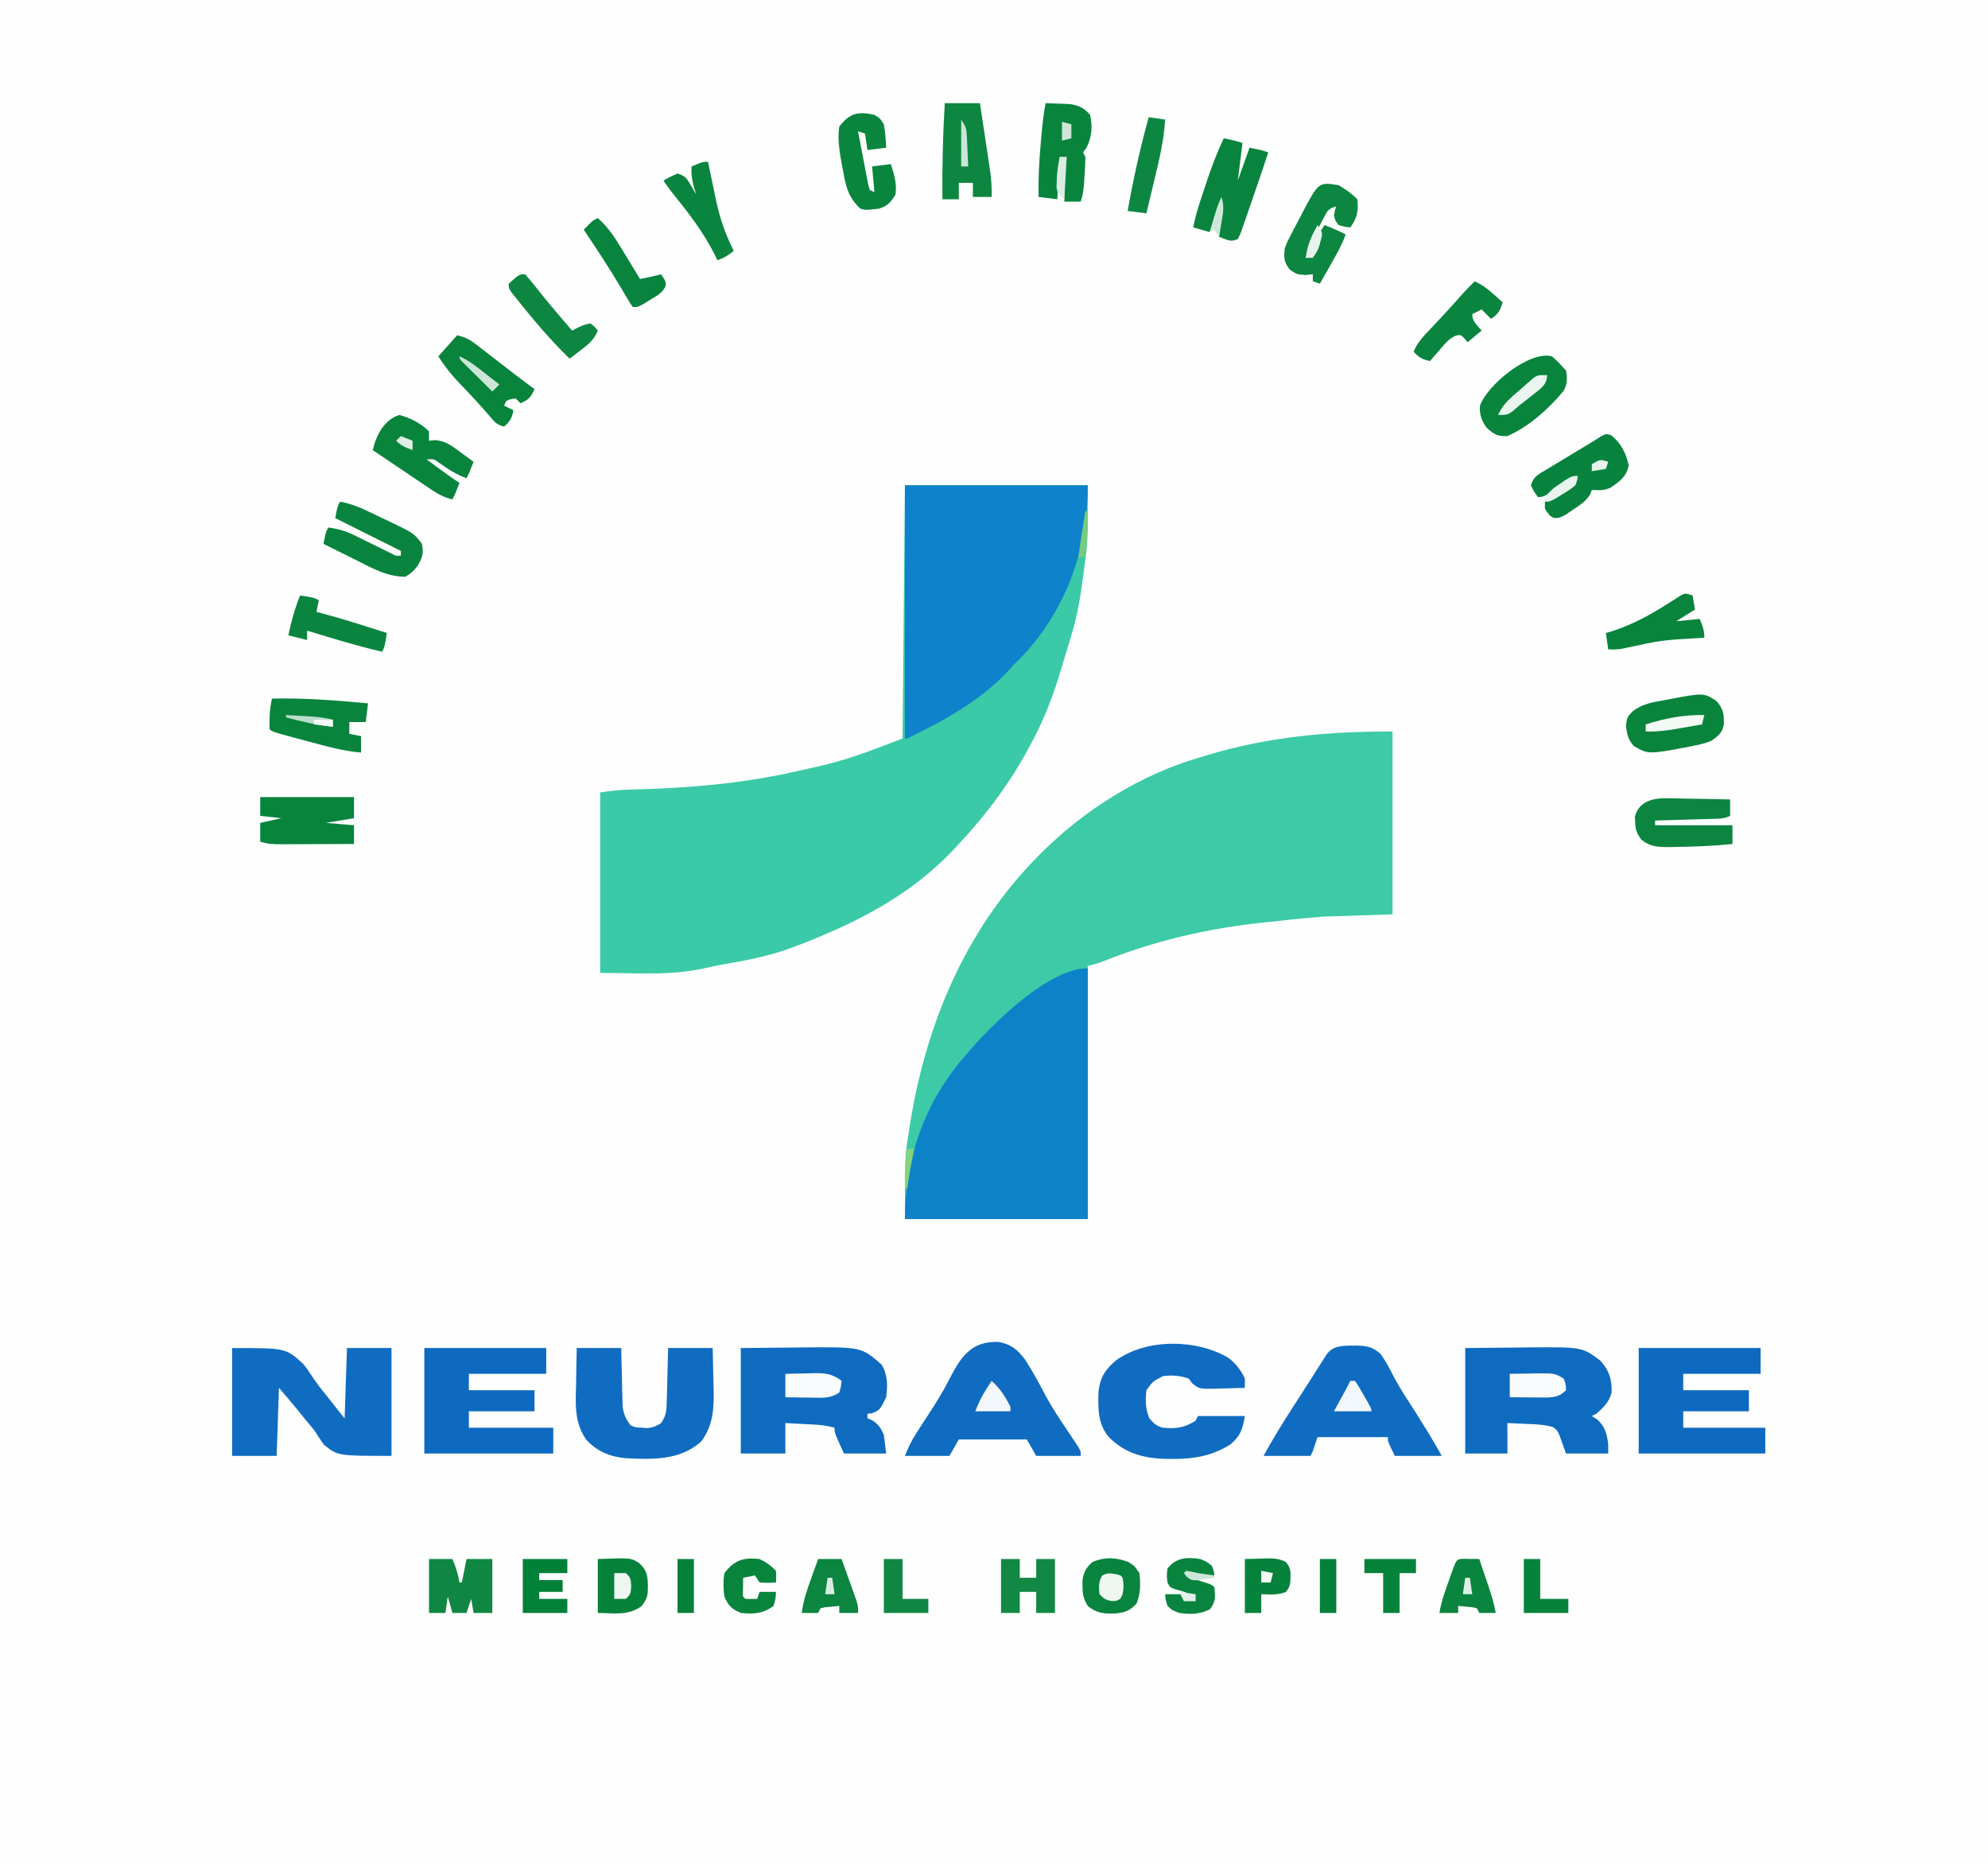
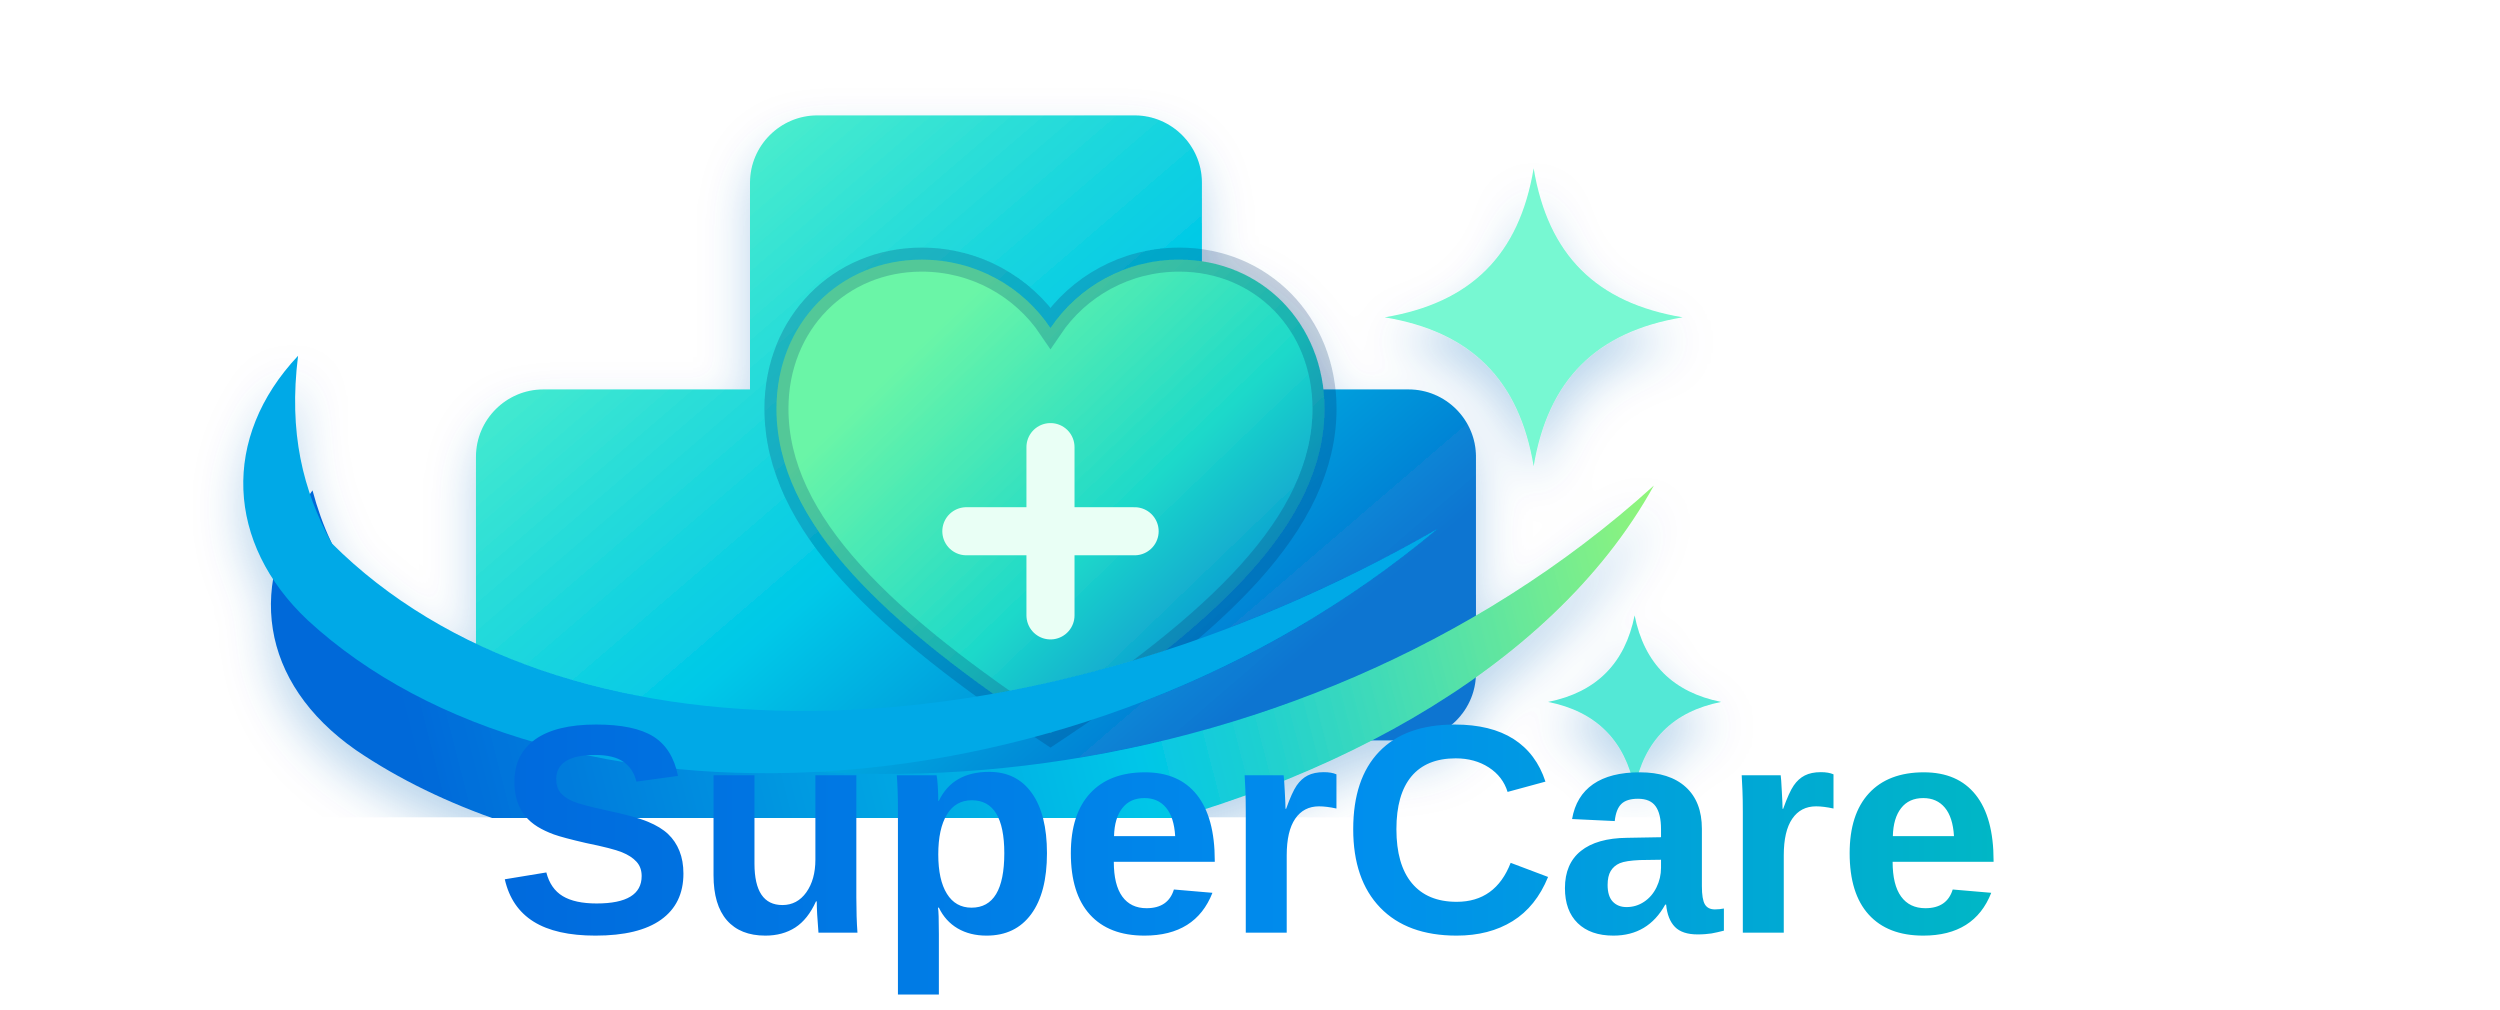
- <svg xmlns="http://www.w3.org/2000/svg" version="1.1" width="848" height="795">
-   <path d="M0 0 C279.84 0 559.68 0 848 0 C848 262.35 848 524.7 848 795 C568.16 795 288.32 795 0 795 C0 532.65 0 270.3 0 0 Z " fill="#FEFEFE" transform="translate(0,0)" />
-   <path d="M0 0 C25.74 0 51.48 0 78 0 C78 24.209 78 24.209 76.625 34.125 C76.499 35.13 76.372 36.136 76.242 37.172 C75.069 46.249 73.708 55.241 71 64 C70.398 66.007 69.797 68.013 69.195 70.02 C68.506 72.284 67.816 74.548 67.125 76.812 C66.616 78.5 66.616 78.5 66.098 80.221 C62.995 90.374 59.301 99.877 54.312 109.25 C53.878 110.068 53.444 110.887 52.997 111.73 C44.789 126.996 34.852 140.339 23 153 C22.105 153.96 21.211 154.921 20.289 155.91 C2.084 175.024 -20.623 186.613 -45 196 C-45.725 196.282 -46.449 196.565 -47.196 196.856 C-57.375 200.762 -67.817 202.702 -78.516 204.546 C-80.696 204.944 -82.84 205.405 -84.996 205.914 C-100.366 209.281 -113.342 208 -130 208 C-130 182.59 -130 157.18 -130 131 C-125.53 130.361 -121.642 129.871 -117.211 129.789 C-92.69 129.203 -68.662 127.266 -44.743 121.644 C-41.368 120.852 -37.983 120.106 -34.597 119.364 C-22.632 116.459 -12.869 112.522 -1 108 C-0.505 54.54 -0.505 54.54 0 0 Z " fill="#3BCAA7" transform="translate(386,207)" />
-   <path d="M0 0 C0 25.74 0 51.48 0 78 C-9.9 78.33 -19.8 78.66 -30 79 C-35.876 79.496 -41.674 79.999 -47.516 80.708 C-50.175 81.02 -52.836 81.287 -55.5 81.551 C-79.074 84.02 -102.001 89.418 -124.002 98.263 C-126 99 -126 99 -130 100 C-130 135.64 -130 171.28 -130 208 C-155.74 208 -181.48 208 -208 208 C-208 181.225 -208 181.225 -206.375 171.062 C-206.198 169.901 -206.021 168.739 -205.839 167.542 C-198.969 124.569 -181.969 84.149 -151 53 C-150.515 52.511 -150.03 52.022 -149.53 51.518 C-131.031 33.12 -107.127 18.249 -82 11 C-81.238 10.768 -80.476 10.535 -79.69 10.296 C-53.188 2.242 -27.677 0 0 0 Z " fill="#3CCAA7" transform="translate(594,312)" />
-   <path d="M0 0 C25.74 0 51.48 0 78 0 C78 27.849 68.244 54.517 48.469 74.566 C47.654 75.369 46.839 76.173 46 77 C44.989 78.116 44.989 78.116 43.957 79.254 C32.167 91.946 16.445 100.495 1 108 C0.67 108 0.34 108 0 108 C0 72.36 0 36.72 0 0 Z " fill="#0E82CA" transform="translate(386,207)" />
-   <path d="M0 0 C0 35.31 0 70.62 0 107 C-25.74 107 -51.48 107 -78 107 C-78 80.897 -69.38 56.69 -52 37 C-51.279 36.16 -50.559 35.319 -49.816 34.453 C-39.966 23.185 -16.522 0 0 0 Z " fill="#0D82C9" transform="translate(464,413)" />
-   <path d="M0 0 C6.683 -0.062 13.365 -0.124 20.25 -0.188 C23.375 -0.228 23.375 -0.228 26.563 -0.27 C51.409 -0.46 51.409 -0.46 60 7 C62.739 11.442 62.654 15.933 62 21 C59.301 26.494 59.301 26.494 55.75 27.875 C55.172 27.916 54.595 27.957 54 28 C54 28.66 54 29.32 54 30 C54.598 30.227 55.196 30.454 55.812 30.688 C58.72 32.432 59.591 33.913 61 37 C61.495 40.96 61.495 40.96 62 45 C56.06 45 50.12 45 44 45 C40 36.25 40 36.25 40 34 C37.268 33.247 34.719 32.834 31.891 32.684 C30.759 32.621 30.759 32.621 29.605 32.557 C28.828 32.517 28.051 32.478 27.25 32.438 C26.061 32.373 26.061 32.373 24.848 32.307 C22.899 32.201 20.949 32.1 19 32 C19 36.29 19 40.58 19 45 C12.73 45 6.46 45 0 45 C0 30.15 0 15.3 0 0 Z " fill="#0E6BC0" transform="translate(316,575)" />
-   <path d="M0 0 C6.683 -0.062 13.365 -0.124 20.25 -0.188 C23.375 -0.228 23.375 -0.228 26.563 -0.27 C49.9 -0.45 49.9 -0.45 57.625 5.375 C61.432 9.583 62.57 13.184 62.461 18.934 C61.599 22.798 58.886 25.421 56 28 C55.01 28.495 55.01 28.495 54 29 C54.784 29.495 55.568 29.99 56.375 30.5 C59.741 33.706 60.409 36.484 61 41 C61 42.32 61 43.64 61 45 C55.06 45 49.12 45 43 45 C42.089 42.461 41.177 39.922 40.266 37.383 C39.191 34.981 39.191 34.981 37.406 33.719 C33.728 32.62 30.071 32.527 26.25 32.375 C25.457 32.336 24.664 32.298 23.848 32.258 C21.899 32.164 19.949 32.081 18 32 C18 36.29 18 40.58 18 45 C12.06 45 6.12 45 0 45 C0 30.15 0 15.3 0 0 Z " fill="#0E6BC0" transform="translate(625,575)" />
-   <path d="M0 0 C23 0 23 0 30.438 6.875 C32.22 9.126 32.22 9.126 33.398 11.016 C35.595 14.406 37.973 17.518 40.562 20.625 C41.71 22.082 42.856 23.54 44 25 C45.32 26.65 46.64 28.3 48 30 C48.33 20.1 48.66 10.2 49 0 C55.27 0 61.54 0 68 0 C68 15.18 68 30.36 68 46 C45 46 45 46 39.125 41.188 C37.7 39.159 36.324 37.095 35 35 C33.439 33.065 31.856 31.148 30.25 29.25 C29.575 28.41 28.899 27.569 28.203 26.703 C25.527 23.42 22.756 20.216 20 17 C19.67 26.57 19.34 36.14 19 46 C12.73 46 6.46 46 0 46 C0 30.82 0 15.64 0 0 Z " fill="#0F6CC0" transform="translate(99,575)" />
-   <path d="M0 0 C4.463 0.204 6.49 0.558 9.95 3.551 C12.195 6.666 13.93 10.059 15.675 13.473 C18.467 18.672 21.764 23.577 24.934 28.551 C26.207 30.58 27.475 32.611 28.739 34.645 C29.283 35.518 29.827 36.391 30.387 37.291 C32.337 40.509 34.192 43.784 36.059 47.051 C29.459 47.051 22.859 47.051 16.059 47.051 C13.059 41.051 13.059 41.051 13.059 39.051 C3.159 39.051 -6.741 39.051 -16.941 39.051 C-17.601 41.031 -18.261 43.011 -18.941 45.051 C-19.271 45.711 -19.601 46.371 -19.941 47.051 C-26.541 47.051 -33.141 47.051 -39.941 47.051 C-35.979 39.699 -31.597 32.689 -27.066 25.676 C-25.693 23.543 -24.321 21.41 -22.948 19.277 C-22.284 18.246 -21.619 17.215 -20.934 16.153 C-18.363 12.152 -15.821 8.133 -13.284 4.111 C-10.254 -0.537 -5.151 0.104 0 0 Z " fill="#0F6CC0" transform="translate(578.9407,573.9492)" />
-   <path d="M0 0 C5.335 0.933 8.045 3.059 11.311 7.329 C14.713 12.466 17.59 17.858 20.432 23.32 C23.191 28.42 26.412 33.185 29.651 37.989 C30.739 39.618 31.821 41.25 32.897 42.887 C33.346 43.562 33.796 44.237 34.258 44.932 C35.214 46.614 35.214 46.614 35.214 48.614 C28.944 48.614 22.674 48.614 16.214 48.614 C14.894 46.304 13.574 43.994 12.214 41.614 C2.644 41.614 -6.926 41.614 -16.786 41.614 C-18.106 43.924 -19.426 46.234 -20.786 48.614 C-27.056 48.614 -33.326 48.614 -39.786 48.614 C-38.312 44.929 -37.048 42.232 -34.95 38.981 C-34.388 38.101 -33.825 37.22 -33.245 36.313 C-32.001 34.397 -30.752 32.484 -29.498 30.574 C-26.376 25.79 -23.426 21.05 -20.861 15.942 C-15.946 6.436 -11.605 -0.346 0 0 Z " fill="#0F6CC0" transform="translate(425.7864,572.3862)" />
-   <path d="M0 0 C17.16 0 34.32 0 52 0 C52 3.63 52 7.26 52 11 C41.11 11 30.22 11 19 11 C19 13.31 19 15.62 19 18 C28.24 18 37.48 18 47 18 C47 20.97 47 23.94 47 27 C37.76 27 28.52 27 19 27 C19 29.31 19 31.62 19 34 C30.88 34 42.76 34 55 34 C55 37.63 55 41.26 55 45 C36.85 45 18.7 45 0 45 C0 30.15 0 15.3 0 0 Z " fill="#0D6AC0" transform="translate(181,575)" />
-   <path d="M0 0 C17.16 0 34.32 0 52 0 C52 3.63 52 7.26 52 11 C41.11 11 30.22 11 19 11 C19 13.31 19 15.62 19 18 C28.24 18 37.48 18 47 18 C47 20.97 47 23.94 47 27 C37.76 27 28.52 27 19 27 C19 29.31 19 31.62 19 34 C30.55 34 42.1 34 54 34 C54 37.63 54 41.26 54 45 C36.18 45 18.36 45 0 45 C0 30.15 0 15.3 0 0 Z " fill="#0D6AC0" transform="translate(699,575)" />
-   <path d="M0 0 C6.27 0 12.54 0 19 0 C19.037 1.963 19.075 3.926 19.113 5.949 C19.179 8.529 19.245 11.108 19.312 13.688 C19.335 14.981 19.358 16.275 19.381 17.607 C19.434 19.478 19.434 19.478 19.488 21.387 C19.514 22.534 19.541 23.68 19.568 24.862 C20.041 28.301 20.929 30.237 23 33 C25.109 33.885 25.109 33.885 27.438 33.938 C28.199 34.008 28.961 34.079 29.746 34.152 C32.349 33.976 33.816 33.414 36 32 C38.389 28.416 38.302 26.628 38.414 22.363 C38.453 21.065 38.491 19.766 38.531 18.428 C38.563 17.056 38.594 15.684 38.625 14.312 C38.663 12.929 38.702 11.546 38.742 10.162 C38.837 6.775 38.919 3.388 39 0 C45.27 0 51.54 0 58 0 C58.116 4.091 58.215 8.177 58.275 12.268 C58.3 13.655 58.334 15.042 58.377 16.428 C58.645 25.14 58.448 32.769 53 40 C43.836 47.985 32.461 47.535 21 47 C14.236 46.405 8.622 44.127 4 39 C-1.17 31.504 -0.46 23.725 -0.25 15 C-0.23 13.543 -0.212 12.086 -0.195 10.629 C-0.155 7.085 -0.077 3.544 0 0 Z " fill="#0F6CC0" transform="translate(246,575)" />
-   <path d="M0 0 C3.127 2.41 5.33 5.229 6.977 8.797 C6.977 10.117 6.977 11.437 6.977 12.797 C3.727 12.913 0.478 12.984 -2.773 13.047 C-4.154 13.097 -4.154 13.097 -5.562 13.148 C-12.456 13.248 -12.456 13.248 -15.477 10.844 C-15.987 10.168 -16.497 9.493 -17.023 8.797 C-20.745 7.556 -24.157 7.25 -28.023 7.797 C-32.28 10.038 -32.28 10.038 -35.023 13.797 C-35.462 18.085 -35.473 21.741 -33.773 25.734 C-31.828 28.027 -30.902 28.941 -28.023 29.797 C-22.376 30.252 -18.939 29.914 -14.023 26.797 C-13.693 26.137 -13.363 25.477 -13.023 24.797 C-6.423 24.797 0.177 24.797 6.977 24.797 C6.03 30.478 5.153 33.137 0.977 36.797 C-6.62 41.764 -14.982 43.176 -23.898 43.109 C-24.688 43.104 -25.477 43.098 -26.291 43.092 C-35.981 42.891 -44.007 40.846 -51.023 33.797 C-55.777 28.157 -55.687 21.469 -55.461 14.363 C-54.709 8.234 -52.617 4.991 -47.969 1.059 C-35.016 -8.331 -13.616 -8.096 0 0 Z " fill="#106CC1" transform="translate(524.0234,579.2031)" />
-   <path d="M0 0 C3.053 3.244 3.413 5.614 3.34 10.09 C2.742 13.671 0.852 15.062 -2 17.125 C-4.458 18.078 -6.446 18.644 -9 19.125 C-9.901 19.309 -10.802 19.494 -11.73 19.684 C-28.924 22.909 -28.924 22.909 -35.125 19.312 C-37.554 16.478 -37.96 14.437 -38.438 10.75 C-38 7.125 -38 7.125 -35.586 4.543 C-31.534 1.394 -27.152 0.669 -22.188 -0.188 C-21.336 -0.356 -20.485 -0.524 -19.607 -0.697 C-5.367 -3.354 -5.367 -3.354 0 0 Z " fill="#08843D" transform="translate(732,298.875)" />
-   <path d="M0 0 C2.812 2.5 2.812 2.5 5 5 C5.495 5.495 5.495 5.495 6 6 C6.557 9.409 6.667 11.907 4.824 14.926 C-1.472 22.424 -9.948 30.095 -19 34 C-23.329 34.173 -24.628 33.332 -27.875 30.438 C-29.977 27.534 -30.994 24.801 -30.723 21.129 C-27.667 12.127 -9.451 -2.594 0 0 Z " fill="#08843D" transform="translate(662,152)" />
-   <path d="M0 0 C13.2 0 26.4 0 40 0 C40 2.97 40 5.94 40 9 C36.04 9.66 32.08 10.32 28 11 C31.96 11.33 35.92 11.66 40 12 C40 14.64 40 17.28 40 20 C34.786 20.025 29.571 20.043 24.357 20.055 C22.583 20.06 20.809 20.067 19.034 20.075 C16.485 20.088 13.936 20.093 11.387 20.098 C10.196 20.105 10.196 20.105 8.981 20.113 C5.723 20.114 3.113 20.038 0 19 C0 16.36 0 13.72 0 11 C2.97 10.34 5.94 9.68 9 9 C6.03 8.67 3.06 8.34 0 8 C0 5.36 0 2.72 0 0 Z " fill="#08843D" transform="translate(111,340)" />
-   <path d="M0 0 C2.763 0.523 5.326 1.109 8 2 C7.34 7.28 6.68 12.56 6 18 C7.65 13.38 9.3 8.76 11 4 C16 5 16 5 19 6 C16.615 13.216 14.177 20.413 11.666 27.587 C11.218 28.875 10.774 30.165 10.334 31.456 C9.692 33.339 9.034 35.217 8.375 37.094 C7.799 38.76 7.799 38.76 7.211 40.459 C6.811 41.298 6.412 42.136 6 43 C3 44 3 44 -2 42 C-1.67 37.05 -1.34 32.1 -1 27 C-2.65 31.29 -4.3 35.58 -6 40 C-8.31 39.34 -10.62 38.68 -13 38 C-11.95 32.23 -10.044 26.802 -8.188 21.25 C-7.844 20.203 -7.5 19.157 -7.146 18.078 C-5.083 11.884 -2.793 5.903 0 0 Z " fill="#09843E" transform="translate(522,59)" />
-   <path d="M0 0 C4.822 1.33 9.039 3.454 12.625 7 C12.625 8.32 12.625 9.64 12.625 11 C13.473 10.907 14.321 10.814 15.195 10.719 C19.552 11.076 22.116 12.95 25.5 15.5 C26.093 15.929 26.686 16.359 27.297 16.801 C28.749 17.855 30.188 18.926 31.625 20 C29.75 24.75 29.75 24.75 28.625 27 C24.11 25.357 20.599 23.016 16.711 20.242 C14.6 18.744 14.6 18.744 11.625 19 C13.395 20.292 15.166 21.584 16.938 22.875 C17.924 23.594 18.91 24.314 19.926 25.055 C21.8 26.406 23.703 27.718 25.625 29 C23.75 33.75 23.75 33.75 22.625 36 C18.36 35.104 15.23 32.947 11.672 30.527 C11.012 30.085 10.351 29.642 9.671 29.186 C7.569 27.775 5.472 26.357 3.375 24.938 C1.948 23.978 0.521 23.019 -0.906 22.061 C-4.4 19.713 -7.889 17.358 -11.375 15 C-9.958 8.7 -6.419 1.902 0 0 Z " fill="#08843D" transform="translate(170.375,177)" />
-   <path d="M0 0 C2.23 0.06 4.459 0.149 6.688 0.25 C7.929 0.296 9.17 0.343 10.449 0.391 C14.512 1.088 16.244 1.953 19 5 C20.107 9.885 19.707 14.615 17.438 19.062 C16.963 19.702 16.489 20.341 16 21 C16.33 21.66 16.66 22.32 17 23 C16.936 25.663 16.812 28.283 16.625 30.938 C16.581 31.666 16.537 32.395 16.492 33.146 C16.285 36.289 16 38.999 15 42 C12.69 42 10.38 42 8 42 C7.893 35.559 8.038 29.374 9 23 C8.01 23 7.02 23 6 23 C5.67 28.94 5.34 34.88 5 41 C1.04 40.505 1.04 40.505 -3 40 C-3.127 32.337 -2.772 24.817 -2.062 17.188 C-1.975 16.19 -1.888 15.193 -1.799 14.166 C-1.371 9.404 -0.886 4.703 0 0 Z " fill="#08843D" transform="translate(446,44)" />
-   <path d="M0 0 C4.334 3.305 6.522 7.789 7.609 13.043 C6.546 17.829 3.818 19.749 -0.141 22.418 C-2.849 23.772 -5.15 23.483 -8.141 23.418 C-8.349 23.989 -8.558 24.56 -8.773 25.148 C-10.653 28.268 -13 29.714 -16.016 31.73 C-17.065 32.448 -18.114 33.166 -19.195 33.906 C-22.141 35.418 -22.141 35.418 -24.398 35.336 C-26.141 34.418 -26.141 34.418 -28.141 31.418 C-28.141 30.428 -28.141 29.438 -28.141 28.418 C-26.014 26.951 -23.951 25.67 -21.703 24.418 C-16.827 21.955 -16.827 21.955 -14.141 17.418 C-15.2 18.068 -16.26 18.717 -17.352 19.387 C-18.739 20.231 -20.127 21.074 -21.516 21.918 C-22.214 22.347 -22.913 22.776 -23.633 23.219 C-28.914 26.418 -28.914 26.418 -31.141 26.418 C-32.828 24.105 -32.828 24.105 -34.141 21.418 C-32.811 17.429 -31.1 16.886 -27.531 14.73 C-26.967 14.387 -26.404 14.043 -25.823 13.689 C-24.017 12.59 -22.204 11.504 -20.391 10.418 C-19.184 9.687 -17.979 8.955 -16.773 8.223 C-13.569 6.278 -10.356 4.346 -7.141 2.418 C-6.233 1.835 -5.326 1.252 -4.391 0.651 C-2.141 -0.582 -2.141 -0.582 0 0 Z " fill="#07833D" transform="translate(687.1406,185.582)" />
-   <path d="M0 0 C4.95 0 9.9 0 15 0 C15.716 4.732 16.43 9.464 17.136 14.197 C17.377 15.805 17.62 17.413 17.864 19.021 C18.215 21.339 18.561 23.658 18.906 25.977 C19.016 26.689 19.125 27.402 19.238 28.136 C19.825 32.127 20.11 35.968 20 40 C17.36 40 14.72 40 12 40 C12 38.02 12 36.04 12 34 C10.02 34 8.04 34 6 34 C6 36.31 6 38.62 6 41 C3.69 41 1.38 41 -1 41 C-1.124 27.293 -0.823 13.683 0 0 Z " fill="#0C8640" transform="translate(403,44)" />
-   <path d="M0 0 C13.75 -0.369 27.313 0.769 41 2 C40.67 4.64 40.34 7.28 40 10 C37.69 10 35.38 10 33 10 C33 11.65 33 13.3 33 15 C35.475 15.495 35.475 15.495 38 16 C38 18.31 38 20.62 38 23 C30.668 22.396 23.712 20.482 16.634 18.562 C14.545 17.995 12.453 17.438 10.361 16.883 C0.14 14.14 0.14 14.14 -1 13 C-1.153 8.425 -0.987 4.479 0 0 Z " fill="#08843D" transform="translate(116,298)" />
-   <path d="M0 0 C3.986 0.997 5.539 1.932 8.703 4.387 C9.602 5.078 10.5 5.77 11.426 6.482 C12.358 7.21 13.29 7.938 14.25 8.688 C16.088 10.108 17.927 11.529 19.766 12.949 C20.647 13.633 21.528 14.317 22.436 15.021 C25.93 17.717 29.458 20.366 33 23 C31.481 26.367 30.479 27.608 27 29 C26.34 28.34 25.68 27.68 25 27 C22.917 27.167 22.917 27.167 21 28 C20.67 28.66 20.34 29.32 20 30 C21.32 30.66 22.64 31.32 24 32 C23.436 35.27 22.5 36.826 20 39 C16.776 37.925 16.254 37.394 14.188 34.875 C9.975 29.885 5.49 25.171 0.975 20.457 C-2.453 16.83 -5.369 13.243 -8 9 C-5.36 6.03 -2.72 3.06 0 0 Z " fill="#08843D" transform="translate(195,143)" />
-   <path d="M0 0 C3.06 1.766 5.506 3.506 8 6 C8.473 11.017 7.971 13.915 5 18 C2.625 17.75 2.625 17.75 0 17 C-1.375 15.188 -1.375 15.188 -2 13 C-1.625 10.75 -1.625 10.75 -1 9 C-4.468 10.156 -4.618 10.587 -6.227 13.676 C-6.618 14.422 -7.01 15.167 -7.414 15.936 C-7.814 16.72 -8.213 17.504 -8.625 18.312 C-9.032 19.085 -9.44 19.858 -9.859 20.654 C-11.644 24.091 -13.177 27.196 -14 31 C-10.972 30.332 -10.972 30.332 -9.875 28.312 C-8.883 25.923 -8.883 25.923 -8.5 22.938 C-8 20 -8 20 -6 17 C-2.917 18.199 0.063 19.477 3 21 C1.3 25.735 -1.137 29.962 -3.625 34.312 C-4.045 35.053 -4.465 35.794 -4.898 36.557 C-5.929 38.373 -6.964 40.187 -8 42 C-8.99 41.67 -9.98 41.34 -11 41 C-11 40.01 -11 39.02 -11 38 C-12.052 38.103 -13.104 38.206 -14.188 38.312 C-18 38 -18 38 -20.938 35.875 C-23.405 32.436 -23.369 31.144 -23 27 C-21.978 24.271 -21.978 24.271 -20.551 21.523 C-20.032 20.523 -19.513 19.523 -18.979 18.492 C-18.429 17.464 -17.879 16.435 -17.312 15.375 C-16.517 13.82 -16.517 13.82 -15.705 12.234 C-8.531 -1.393 -8.531 -1.393 0 0 Z " fill="#0C8640" transform="translate(571,79)" />
-   <path d="M0 0 C0.746 0.007 1.492 0.014 2.261 0.021 C4.626 0.049 6.988 0.112 9.352 0.176 C10.962 0.201 12.573 0.224 14.184 0.244 C18.116 0.299 22.046 0.385 25.977 0.488 C25.977 2.798 25.977 5.108 25.977 7.488 C23.077 8.938 20.454 8.71 17.219 8.805 C16.224 8.836 16.224 8.836 15.21 8.868 C13.09 8.933 10.971 8.992 8.852 9.051 C7.415 9.094 5.979 9.138 4.543 9.182 C1.021 9.289 -2.501 9.39 -6.023 9.488 C-6.023 10.148 -6.023 10.808 -6.023 11.488 C4.867 11.488 15.757 11.488 26.977 11.488 C26.977 14.128 26.977 16.768 26.977 19.488 C18.983 20.319 11.009 20.644 2.977 20.738 C1.615 20.77 1.615 20.77 0.226 20.803 C-4.665 20.828 -8.105 20.764 -12.023 17.488 C-14.021 14.491 -14.383 13.547 -14.523 10.113 C-14.575 9.363 -14.627 8.613 -14.68 7.84 C-12.732 0.86 -6.314 -0.229 0 0 Z " fill="#0B8540" transform="translate(712.0234,340.5117)" />
-   <path d="M0 0 C6.343 1.011 11.756 3.993 17.5 6.75 C18.628 7.276 19.756 7.802 20.918 8.344 C31.474 13.391 31.474 13.391 35 18 C35.772 22.032 35.194 23.653 33.188 27.25 C31 30 31 30 28 32 C19.878 32.086 13.085 27.989 6 24.438 C4.736 23.815 3.472 23.193 2.207 22.572 C-0.867 21.059 -3.936 19.534 -7 18 C-6.125 13.25 -6.125 13.25 -5 11 C-0.703 11.556 2.67 12.583 6.547 14.504 C7.556 14.997 8.566 15.49 9.605 15.998 C10.643 16.514 11.681 17.031 12.75 17.562 C14.826 18.588 16.905 19.61 18.984 20.629 C19.899 21.083 20.814 21.538 21.757 22.006 C23.896 23.135 23.896 23.135 26 23 C26 22.34 26 21.68 26 21 C25.365 20.682 24.73 20.365 24.076 20.038 C15.384 15.692 6.692 11.346 -2 7 C-1.125 2.25 -1.125 2.25 0 0 Z " fill="#09843E" transform="translate(145,214)" />
-   <path d="M0 0 C2.375 1.438 2.375 1.438 4 4 C4.616 7.328 4.871 10.621 5 14 C2.36 14.33 -0.28 14.66 -3 15 C-3.33 12.69 -3.66 10.38 -4 8 C-4.99 7.67 -5.98 7.34 -7 7 C-6.222 11.149 -5.426 15.293 -4.625 19.438 C-4.403 20.622 -4.182 21.806 -3.953 23.025 C-3.624 24.712 -3.624 24.712 -3.289 26.434 C-2.991 27.997 -2.991 27.997 -2.686 29.592 C-2.46 30.386 -2.233 31.181 -2 32 C-1.34 32.33 -0.68 32.66 0 33 C-0.33 29.37 -0.66 25.74 -1 22 C2.96 21.505 2.96 21.505 7 21 C8.421 25.441 9.614 29.293 9 34 C6.849 37.338 5.796 38.735 2 40 C-3.765 40.651 -3.765 40.651 -6 40 C-11.041 35.344 -12.17 30.809 -13.312 24.188 C-13.481 23.336 -13.649 22.485 -13.822 21.607 C-14.831 16.201 -15.822 10.49 -15 5 C-10.554 -0.768 -6.979 -1.592 0 0 Z " fill="#0A853E" transform="translate(373,49)" />
-   <path d="M0 0 C3.3 0 6.6 0 10 0 C11.422 3.317 12.39 6.442 13 10 C13.33 10 13.66 10 14 10 C14.66 6.7 15.32 3.4 16 0 C19.63 0 23.26 0 27 0 C27 7.59 27 15.18 27 23 C24.36 23 21.72 23 19 23 C18.67 21.02 18.34 19.04 18 17 C17.34 18.98 16.68 20.96 16 23 C14.02 23 12.04 23 10 23 C9.34 20.69 8.68 18.38 8 16 C7.67 18.31 7.34 20.62 7 23 C4.69 23 2.38 23 0 23 C0 15.41 0 7.82 0 0 Z " fill="#0F8743" transform="translate(183,665)" />
-   <path d="M0 0 C2.562 1.688 2.562 1.688 4.562 4.688 C5.156 9.237 5.068 13.41 3.375 17.688 C0.657 20.687 -1.58 21.498 -5.586 21.906 C-10.335 22.096 -13.669 21.885 -17.438 18.688 C-19.21 15.776 -19.711 13.58 -19.688 10.188 C-19.693 9.435 -19.698 8.682 -19.703 7.906 C-19.273 4.317 -18.118 2.265 -15.375 -0.062 C-10.09 -2.312 -5.321 -2.032 0 0 Z " fill="#09843E" transform="translate(481.4375,666.3125)" />
-   <path d="M0 0 C3.239 1.444 5.62 3.258 8.25 5.625 C8.956 6.257 9.663 6.888 10.391 7.539 C10.922 8.021 11.453 8.503 12 9 C10.75 12.653 10.329 13.781 7 16 C5.68 14.68 4.36 13.36 3 12 C1.02 12.99 1.02 12.99 -1 14 C-1 17.133 1.046 18.68 3 21 C1.02 22.65 -0.96 24.3 -3 26 C-3.413 25.484 -3.825 24.969 -4.25 24.438 C-5.857 22.789 -5.857 22.789 -7.812 23.094 C-10.957 24.397 -12.543 26.499 -14.75 29.062 C-15.549 29.982 -16.348 30.901 -17.172 31.848 C-17.775 32.558 -18.378 33.268 -19 34 C-22.26 33.306 -23.79 32.541 -26 30 C-24.349 25.908 -21.428 23.021 -18.438 19.875 C-17.354 18.719 -16.27 17.563 -15.188 16.406 C-14.381 15.548 -14.381 15.548 -13.559 14.672 C-10.602 11.501 -7.726 8.259 -4.84 5.023 C-3.27 3.297 -1.668 1.631 0 0 Z " fill="#0A853F" transform="translate(629,120)" />
-   <path d="M0 0 C0.495 2.97 0.495 2.97 1 6 C-1.64 7.65 -4.28 9.3 -7 11 C-3.7 10.67 -0.4 10.34 3 10 C4.257 12.906 5 14.796 5 18 C4.004 18.067 4.004 18.067 2.987 18.136 C-13.071 19.049 -13.071 19.049 -28.73 22.414 C-31.231 23.06 -33.428 23.1 -36 23 C-36.33 20.69 -36.66 18.38 -37 16 C-36.221 15.778 -35.443 15.557 -34.641 15.328 C-25.473 12.413 -17.761 8.122 -9.667 2.927 C-8.845 2.407 -8.023 1.887 -7.176 1.352 C-6.443 0.875 -5.71 0.399 -4.954 -0.091 C-3 -1 -3 -1 0 0 Z " fill="#08843D" transform="translate(722,254)" />
-   <path d="M0 0 C0.156 0.76 0.311 1.521 0.471 2.304 C1.197 5.81 1.942 9.311 2.688 12.812 C3.054 14.606 3.054 14.606 3.428 16.436 C5.088 24.151 7.4 30.973 11 38 C8.614 39.892 6.928 41.024 4 42 C3.657 41.27 3.314 40.541 2.961 39.789 C-2.031 29.83 -8.6 21.42 -15.599 12.787 C-16.807 11.246 -17.914 9.629 -19 8 C-16.188 6.438 -16.188 6.438 -13 5 C-9.468 6.177 -9.137 6.956 -7.312 10.062 C-6.657 11.163 -6.657 11.163 -5.988 12.285 C-5.662 12.851 -5.336 13.417 -5 14 C-5.495 12.422 -5.495 12.422 -6 10.812 C-6.84 7.611 -7.198 5.259 -7 2 C-2.25 0 -2.25 0 0 0 Z " fill="#0A853F" transform="translate(302,69)" />
-   <path d="M0 0 C14.196 -0.536 14.196 -0.536 17.812 1.875 C21.03 5.001 21.221 6.924 21.375 11.312 C21.353 15.548 21.276 16.637 18.625 20.125 C12.789 24.293 7.066 23.064 0 23 C0 15.41 0 7.82 0 0 Z " fill="#05823A" transform="translate(255,665)" />
-   <path d="M0 0 C2.64 0 5.28 0 8 0 C8 2.64 8 5.28 8 8 C10.31 8 12.62 8 15 8 C15 5.36 15 2.72 15 0 C17.64 0 20.28 0 23 0 C23 7.59 23 15.18 23 23 C20.36 23 17.72 23 15 23 C15 20.03 15 17.06 15 14 C12.69 14 10.38 14 8 14 C8 16.97 8 19.94 8 23 C5.36 23 2.72 23 0 23 C0 15.41 0 7.82 0 0 Z " fill="#118844" transform="translate(427,665)" />
-   <path d="M0 0 C5.75 0.875 5.75 0.875 8 2 C7.67 3.65 7.34 5.3 7 7 C7.574 7.147 8.147 7.294 8.738 7.445 C18.263 9.96 27.621 12.997 37 16 C36.125 21.75 36.125 21.75 35 24 C24.187 21.495 13.609 18.244 3 15 C3 16.32 3 17.64 3 19 C0.36 18.34 -2.28 17.68 -5 17 C-3.792 11.051 -2.254 5.636 0 0 Z " fill="#0A853F" transform="translate(128,254)" />
-   <path d="M0 0 C1.375 1.508 2.674 3.085 3.938 4.688 C5.125 6.173 5.125 6.173 6.336 7.688 C6.762 8.221 7.189 8.755 7.628 9.305 C10.057 12.307 12.561 15.245 15.062 18.188 C15.796 19.052 15.796 19.052 16.545 19.934 C17.696 21.29 18.848 22.645 20 24 C20.617 23.687 21.235 23.374 21.871 23.051 C23.997 22.001 25.635 21.229 28 21 C29.75 22.438 29.75 22.438 31 24 C29.479 27.88 27.139 29.739 23.875 32.25 C22.965 32.956 22.055 33.663 21.117 34.391 C20.419 34.922 19.72 35.453 19 36 C10.672 27.94 3.209 19.061 -4 10 C-4.58 9.276 -5.16 8.551 -5.758 7.805 C-7 6 -7 6 -7 4 C-2.529 0 -2.529 0 0 0 Z " fill="#0D8641" transform="translate(224,117)" />
-   <path d="M0 0 C5.127 4.509 8.312 10.002 11.812 15.812 C12.709 17.281 12.709 17.281 13.623 18.779 C15.088 21.182 16.547 23.589 18 26 C21.023 25.403 24.017 24.773 27 24 C29 27 29 27 28.965 28.953 C27.534 31.989 25.399 33.024 22.562 34.75 C21.574 35.364 20.585 35.977 19.566 36.609 C17 38 17 38 15 38 C13.922 36.586 13.922 36.586 12.75 34.59 C12.311 33.854 11.872 33.117 11.419 32.359 C10.951 31.56 10.483 30.761 10 29.938 C4.925 21.44 -0.435 13.184 -6 5 C-2.25 1.125 -2.25 1.125 0 0 Z " fill="#09843E" transform="translate(255,93)" />
-   <path d="M0 0 C3.3 0 6.6 0 10 0 C11.172 3.269 12.338 6.54 13.5 9.812 C13.834 10.741 14.168 11.67 14.512 12.627 C14.828 13.52 15.143 14.412 15.469 15.332 C15.762 16.154 16.055 16.976 16.357 17.823 C17 20 17 20 17 23 C14.36 23 11.72 23 9 23 C9 22.01 9 21.02 9 20 C7.701 20.124 6.401 20.247 5.062 20.375 C3.966 20.479 3.966 20.479 2.848 20.586 C2.238 20.723 1.628 20.859 1 21 C0.67 21.66 0.34 22.32 0 23 C-2.31 23 -4.62 23 -7 23 C-6.337 17.743 -4.744 13.071 -2.938 8.125 C-2.656 7.341 -2.374 6.558 -2.084 5.75 C-1.394 3.832 -0.698 1.916 0 0 Z " fill="#0B8540" transform="translate(349,665)" />
-   <path d="M0 0 C1.236 0.017 1.236 0.017 2.496 0.035 C3.322 0.044 4.149 0.053 5 0.062 C5.638 0.074 6.276 0.086 6.934 0.098 C7.916 2.992 8.895 5.888 9.871 8.785 C10.288 10.01 10.288 10.01 10.713 11.26 C12.031 15.182 13.274 18.999 13.934 23.098 C11.624 23.098 9.314 23.098 6.934 23.098 C6.604 22.438 6.274 21.778 5.934 21.098 C4.038 20.632 4.038 20.632 1.871 20.473 C0.572 20.349 -0.728 20.225 -2.066 20.098 C-2.066 21.088 -2.066 22.078 -2.066 23.098 C-4.706 23.098 -7.346 23.098 -10.066 23.098 C-9.301 18.311 -7.692 13.894 -6.066 9.348 C-5.793 8.568 -5.52 7.788 -5.238 6.984 C-2.807 0.133 -2.807 0.133 0 0 Z " fill="#0A853F" transform="translate(624.0664,664.9023)" />
-   <path d="M0 0 C6.27 0 12.54 0 19 0 C19 1.98 19 3.96 19 6 C15.04 6 11.08 6 7 6 C7 6.99 7 7.98 7 9 C10.3 9 13.6 9 17 9 C17 10.65 17 12.3 17 14 C13.7 14 10.4 14 7 14 C7 14.99 7 15.98 7 17 C10.96 17 14.92 17 19 17 C19 18.98 19 20.96 19 23 C12.73 23 6.46 23 0 23 C0 15.41 0 7.82 0 0 Z " fill="#018038" transform="translate(223,665)" />
-   <path d="M0 0 C3 1.25 3 1.25 5 3 C5.812 5.188 5.812 5.188 6 7 C1.839 7.082 -1.947 6.982 -6 6 C-3.775 8.225 -2.403 8.653 0.562 9.562 C4.903 10.903 4.903 10.903 6 12 C6.456 16.028 6.643 18.164 4.125 21.438 C-0.305 23.653 -4.137 23.655 -9 23 C-12.062 21.812 -12.062 21.812 -14 20 C-14.812 17.312 -14.812 17.312 -15 15 C-12.69 15 -10.38 15 -8 15 C-7.67 15.66 -7.34 16.32 -7 17 C-5.35 17 -3.7 17 -2 17 C-4.68 14.32 -7.424 13.835 -11.004 12.781 C-13 12 -13 12 -14 10 C-14.375 7.125 -14.375 7.125 -14 4 C-10.146 -0.724 -5.682 -0.854 0 0 Z " fill="#09843E" transform="translate(512,665)" />
-   <path d="M0 0 C3.589 -0.093 3.589 -0.093 7.25 -0.188 C8.37 -0.228 8.37 -0.228 9.513 -0.27 C12.543 -0.308 14.731 -0.135 17.453 1.23 C19.9 4.029 19.561 6.331 19.375 9.902 C19 12 19 12 17.5 14.062 C13.881 15.42 10.855 15.193 7 15 C7 17.64 7 20.28 7 23 C4.69 23 2.38 23 0 23 C0 15.41 0 7.82 0 0 Z " fill="#05823B" transform="translate(531,665)" />
-   <path d="M0 0 C2.919 1.396 4.722 2.722 7 5 C7.125 7.625 7.125 7.625 7 10 C3.625 10.188 3.625 10.188 0 10 C-0.66 9.01 -1.32 8.02 -2 7 C-3.65 7.33 -5.3 7.66 -7 8 C-7.021 9.299 -7.041 10.599 -7.062 11.938 C-7.074 12.668 -7.086 13.399 -7.098 14.152 C-7.206 16.017 -7.206 16.017 -6 17 C-4.334 17.041 -2.666 17.043 -1 17 C-0.67 16.01 -0.34 15.02 0 14 C2.31 14 4.62 14 7 14 C6.875 16.812 6.875 16.812 6 20 C1.396 23.369 -2.517 23.522 -8 23 C-11.865 21.32 -13.433 19.853 -15 16 C-15.525 12.602 -15.555 9.396 -15 6 C-10.689 0.441 -6.893 -0.767 0 0 Z " fill="#08843D" transform="translate(324,665)" />
-   <path d="M0 0 C2.31 0.33 4.62 0.66 7 1 C6.499 9.769 4.493 18.123 2.438 26.625 C2.104 28.025 1.772 29.424 1.439 30.824 C0.633 34.218 -0.181 37.609 -1 41 C-4.96 40.505 -4.96 40.505 -9 40 C-6.591 26.477 -3.69 13.232 0 0 Z " fill="#0D8641" transform="translate(490,50)" />
-   <path d="M0 0 C7.26 0 14.52 0 22 0 C22 1.98 22 3.96 22 6 C19.69 6 17.38 6 15 6 C15 11.61 15 17.22 15 23 C12.69 23 10.38 23 8 23 C8 17.39 8 11.78 8 6 C5.36 6 2.72 6 0 6 C0 4.02 0 2.04 0 0 Z " fill="#05823A" transform="translate(582,665)" />
-   <path d="M0 0 C2.64 0 5.28 0 8 0 C8 5.61 8 11.22 8 17 C11.63 17 15.26 17 19 17 C19 18.98 19 20.96 19 23 C12.73 23 6.46 23 0 23 C0 15.41 0 7.82 0 0 Z " fill="#108844" transform="translate(377,665)" />
-   <path d="M0 0 C2.31 0 4.62 0 7 0 C7 5.61 7 11.22 7 17 C10.96 17 14.92 17 19 17 C19 18.98 19 20.96 19 23 C12.73 23 6.46 23 0 23 C0 15.41 0 7.82 0 0 Z " fill="#06833B" transform="translate(650,665)" />
-   <path d="M0 0 C3.063 -0.081 6.124 -0.141 9.188 -0.188 C10.484 -0.225 10.484 -0.225 11.807 -0.264 C16.73 -0.32 19.968 -0.18 24 3 C23.75 5.375 23.75 5.375 23 8 C20.118 9.883 17.854 10.241 14.453 10.195 C13.187 10.186 13.187 10.186 11.895 10.176 C11.022 10.159 10.149 10.142 9.25 10.125 C7.918 10.111 7.918 10.111 6.559 10.098 C4.372 10.074 2.186 10.038 0 10 C0 6.7 0 3.4 0 0 Z " fill="#F9FBFD" transform="translate(335,586)" />
-   <path d="M0 0 C2.896 -0.054 5.791 -0.094 8.688 -0.125 C9.912 -0.15 9.912 -0.15 11.162 -0.176 C19.144 -0.24 19.144 -0.24 23 2 C23.938 4.5 23.938 4.5 24 7 C21.418 9.582 19.483 9.92 15.894 10.114 C15.16 10.108 14.427 10.103 13.672 10.098 C12.873 10.094 12.073 10.091 11.25 10.088 C10.425 10.08 9.6 10.071 8.75 10.062 C7.91 10.058 7.069 10.053 6.203 10.049 C4.135 10.037 2.068 10.019 0 10 C0 6.7 0 3.4 0 0 Z " fill="#FAFBFD" transform="translate(644,586)" />
-   <path d="M0 0 C2.31 0 4.62 0 7 0 C7 7.59 7 15.18 7 23 C4.69 23 2.38 23 0 23 C0 15.41 0 7.82 0 0 Z " fill="#038139" transform="translate(563,665)" />
-   <path d="M0 0 C2.31 0 4.62 0 7 0 C7 7.59 7 15.18 7 23 C4.69 23 2.38 23 0 23 C0 15.41 0 7.82 0 0 Z " fill="#038139" transform="translate(289,665)" />
-   <path d="M0 0 C0.66 0 1.32 0 2 0 C3.286 1.929 4.481 3.92 5.625 5.938 C6.257 7.04 6.888 8.142 7.539 9.277 C9 12 9 12 9 13 C3.72 13 -1.56 13 -7 13 C-5.47 10.201 -3.94 7.401 -2.41 4.602 C-1.585 3.079 -0.774 1.549 0 0 Z " fill="#F2F7FB" transform="translate(576,589)" />
-   <path d="M0 0 C3.679 3.285 5.752 6.664 8 11 C8 11.66 8 12.32 8 13 C3.05 13 -1.9 13 -7 13 C-5.58 9.45 -4.388 6.813 -2.375 3.688 C-1.929 2.99 -1.483 2.293 -1.023 1.574 C-0.517 0.795 -0.517 0.795 0 0 Z " fill="#F4F8FC" transform="translate(423,589)" />
-   <path d="M0 0 C1 1 1 1 1.25 4.375 C1 8 1 8 -0.188 10 C-2 11 -2 11 -4.562 10.812 C-7 10 -7 10 -9 8 C-9.333 4.87 -9.477 2.821 -7.875 0.062 C-5.048 -1.539 -3.051 -0.796 0 0 Z " fill="#EFF7F2" transform="translate(478,672)" />
-   <path d="M0 0 C-0.31 3.095 -1.029 4.028 -3.328 6.219 C-4.774 7.348 -4.774 7.348 -6.25 8.5 C-7.204 9.253 -8.158 10.006 -9.141 10.781 C-10.084 11.513 -11.028 12.246 -12 13 C-13.292 14.129 -13.292 14.129 -14.609 15.281 C-17 17 -17 17 -21 17 C-18.907 12.245 -15.496 9.585 -11.625 6.25 C-10.952 5.648 -10.279 5.046 -9.586 4.426 C-8.931 3.857 -8.276 3.289 -7.602 2.703 C-7.007 2.184 -6.412 1.665 -5.799 1.13 C-4 0 -4 0 0 0 Z " fill="#EAF5EF" transform="translate(660,160)" />
-   <path d="M0 0 C-0.33 1.32 -0.66 2.64 -1 4 C-3.874 4.506 -6.749 5.005 -9.625 5.5 C-10.433 5.643 -11.241 5.786 -12.074 5.934 C-16.439 6.679 -20.552 7.173 -25 7 C-25 6.01 -25 5.02 -25 4 C-17.006 1.397 -8.422 -0.219 0 0 Z " fill="#F3F9F5" transform="translate(727,305)" />
-   <path d="M0 0 C1.65 0 3.3 0 5 0 C7 2 7 2 7.25 5.5 C7 9 7 9 5 11 C3.35 11 1.7 11 0 11 C0 7.37 0 3.74 0 0 Z " fill="#EEF6F1" transform="translate(262,671)" />
-   <path d="M0 0 C-0.16 1.766 -0.16 1.766 -1 4 C-3.434 5.922 -3.434 5.922 -6.438 7.75 C-7.426 8.364 -8.415 8.977 -9.434 9.609 C-12 11 -12 11 -14 11 C-14.33 11.66 -14.66 12.32 -15 13 C-14.447 9.13 -12.954 7.5 -10 5 C-2.765 0 -2.765 0 0 0 Z " fill="#E8F4ED" transform="translate(673,203)" />
-   <path d="M0 0 C0.99 0 1.98 0 3 0 C2.67 5.94 2.34 11.88 2 18 C-1 15 -1 15 -1.328 12.949 C-1.302 12.203 -1.277 11.456 -1.25 10.688 C-1.224 9.899 -1.198 9.11 -1.172 8.297 C-0.962 5.489 -0.566 2.758 0 0 Z " fill="#DAECE2" transform="translate(452,67)" />
-   <path d="M0 0 C4.052 1.745 7.306 4.423 10.75 7.125 C11.352 7.593 11.954 8.061 12.574 8.543 C14.052 9.692 15.526 10.846 17 12 C16.01 12.99 15.02 13.98 14 15 C11.663 12.692 9.331 10.378 7 8.062 C6.332 7.403 5.665 6.744 4.977 6.064 C4.345 5.436 3.713 4.808 3.062 4.16 C2.476 3.579 1.889 2.998 1.285 2.399 C0 1 0 1 0 0 Z " fill="#CDE6D8" transform="translate(196,152)" />
-   <path d="M0 0 C2 3 2 3 1.828 4.938 C1.637 5.618 1.447 6.299 1.25 7 C1.07 7.681 0.889 8.361 0.703 9.062 C0 11 0 11 -2 14 C-2.99 14 -3.98 14 -5 14 C-4.465 8.652 -2.533 4.642 0 0 Z " fill="#E8F3ED" transform="translate(562,96)" />
-   <path d="M0 0 C1.976 2.963 2.264 3.68 2.414 7.012 C2.453 7.769 2.491 8.526 2.531 9.307 C2.578 10.485 2.578 10.485 2.625 11.688 C2.664 12.485 2.702 13.282 2.742 14.104 C2.836 16.069 2.919 18.034 3 20 C2.01 20 1.02 20 0 20 C0 13.4 0 6.8 0 0 Z " fill="#CBE5D6" transform="translate(410,51)" />
-   <path d="M0 0 C2.584 0.141 5.167 0.288 7.75 0.438 C8.48 0.477 9.209 0.516 9.961 0.557 C13.427 0.761 16.653 1.085 20 2 C20 2.99 20 3.98 20 5 C13.14 4.34 6.656 2.764 0 1 C0 0.67 0 0.34 0 0 Z " fill="#BCDDCB" transform="translate(122,305)" />
-   <path d="M0 0 C1.336 3.774 0.724 6.858 0.062 10.75 C-0.132 11.92 -0.327 13.091 -0.527 14.297 C-0.761 15.635 -0.761 15.635 -1 17 C-1.66 16.01 -2.32 15.02 -3 14 C-3.99 14.495 -3.99 14.495 -5 15 C-1.925 4.442 -1.925 4.442 0 0 Z " fill="#CFE7DA" transform="translate(521,84)" />
-   <path d="M0 0 C0.33 0 0.66 0 1 0 C1.121 6.433 0.824 12.618 0 19 C-0.99 19.33 -1.98 19.66 -3 20 C-2.226 13.292 -1.142 6.654 0 0 Z " fill="#75CC7E" transform="translate(463,218)" />
-   <path d="M0 0 C0.99 0 1.98 0 3 0 C2.867 0.641 2.734 1.281 2.598 1.941 C1.575 6.95 0.661 11.931 0 17 C-0.33 17 -0.66 17 -1 17 C-1.105 11.214 -0.993 5.707 0 0 Z " fill="#84D47E" transform="translate(387,490)" />
-   <path d="M0 0 C1.32 0.33 2.64 0.66 4 1 C4 2.98 4 4.96 4 7 C2.68 7.33 1.36 7.66 0 8 C0 5.36 0 2.72 0 0 Z " fill="#CDE6D8" transform="translate(453,52)" />
-   <path d="M0 0 C2.475 0.99 2.475 0.99 5 2 C5 3.32 5 4.64 5 6 C2.085 4.926 0.222 4.222 -2 2 C-1.34 1.34 -0.68 0.68 0 0 Z " fill="#DFEFE6" transform="translate(171,186)" />
-   <path d="M0 0 C1.674 0.295 3.339 0.639 5 1 C7.332 1.344 9.665 1.679 12 2 C12 2.33 12 2.66 12 3 C10.399 3.249 8.794 3.474 7.188 3.688 C5.848 3.879 5.848 3.879 4.48 4.074 C2 4 2 4 0.176 2.52 C-0.212 2.018 -0.6 1.517 -1 1 C-0.67 0.67 -0.34 0.34 0 0 Z " fill="#CEE7D8" transform="translate(506,670)" />
-   <path d="M0 0 C-0.33 0.99 -0.66 1.98 -1 3 C-2.98 3.33 -4.96 3.66 -7 4 C-7 3.01 -7 2.02 -7 1 C-3.375 -1.125 -3.375 -1.125 0 0 Z " fill="#E8F3ED" transform="translate(686,197)" />
-   <path d="M0 0 C2.31 0.33 4.62 0.66 7 1 C7 1.99 7 2.98 7 4 C5.35 4 3.7 4 2 4 C1.34 2.68 0.68 1.36 0 0 Z " fill="#E2F0E8" transform="translate(503,679)" />
-   <path d="M0 0 C2.475 0.495 2.475 0.495 5 1 C4.67 2.32 4.34 3.64 4 5 C2.68 5 1.36 5 0 5 C0 3.35 0 1.7 0 0 Z " fill="#F5FAF7" transform="translate(538,670)" />
-   <path d="M0 0 C0.66 0 1.32 0 2 0 C2.33 2.31 2.66 4.62 3 7 C1.68 7 0.36 7 -1 7 C-0.67 4.69 -0.34 2.38 0 0 Z " fill="#D9ECE1" transform="translate(353,673)" />
-   <path d="M0 0 C0.66 0 1.32 0 2 0 C2.33 2.31 2.66 4.62 3 7 C1.68 7 0.36 7 -1 7 C-0.67 4.69 -0.34 2.38 0 0 Z " fill="#DEEFE5" transform="translate(625,673)" />
-   <path d="M0 0 C2.64 0 5.28 0 8 0 C8 0.99 8 1.98 8 3 C5.36 2.67 2.72 2.34 0 2 C0 1.34 0 0.68 0 0 Z " fill="#F3F9F6" transform="translate(134,307)" />
+ <svg xmlns="http://www.w3.org/2000/svg" width="520" height="210" viewBox="0 0 520 210" fill="none" role="img" aria-labelledby="title desc">
+   <defs>
+     <linearGradient id="cross" x1="138" y1="28" x2="248" y2="156" gradientUnits="userSpaceOnUse">
+       <stop stop-color="#55F3C8" />
+       <stop offset="0.55" stop-color="#00C8E8" />
+       <stop offset="1" stop-color="#0875D1" />
+     </linearGradient>
+     <linearGradient id="heart" x1="196" y1="67" x2="268" y2="142" gradientUnits="userSpaceOnUse">
+       <stop stop-color="#6AF5A7" />
+       <stop offset="0.52" stop-color="#1DD9CA" />
+       <stop offset="1" stop-color="#0278D6" />
+     </linearGradient>
+     <linearGradient id="swooshA" x1="82" y1="141" x2="344" y2="74" gradientUnits="userSpaceOnUse">
+       <stop stop-color="#0069D9" />
+       <stop offset="0.54" stop-color="#00C6E8" />
+       <stop offset="1" stop-color="#9AF874" />
+     </linearGradient>
+     <linearGradient id="word" x1="52" y1="172" x2="470" y2="172" gradientUnits="userSpaceOnUse">
+       <stop stop-color="#005FD8" />
+       <stop offset="0.55" stop-color="#008EEE" />
+       <stop offset="1" stop-color="#00C8B5" />
+     </linearGradient>
+     <filter id="softShadow" x="40" y="0" width="360" height="170" filterUnits="userSpaceOnUse" color-interpolation-filters="sRGB">
+       <feDropShadow dx="0" dy="5" stdDeviation="5" flood-color="#0267B7" flood-opacity="0.28" />
+     </filter>
+   </defs>
+   <g filter="url(#softShadow)">
+     <path d="M170 24h66c7.7 0 14 6.3 14 14v43h43c7.7 0 14 6.3 14 14v45c0 7.7-6.3 14-14 14h-43v43c0 7.7-6.3 14-14 14h-66c-7.7 0-14-6.3-14-14v-43h-43c-7.7 0-14-6.3-14-14V95c0-7.7 6.3-14 14-14h43V38c0-7.7 6.3-14 14-14Z" fill="url(#cross)" />
+     <path d="M218.5 152.5c-34.4-22.8-57-43.6-57-67.5 0-17.8 13.2-31 30.2-31 11.2 0 21 5.6 26.8 14.2C224.3 59.6 234.1 54 245.3 54c17 0 30.2 13.2 30.2 31 0 23.9-22.6 44.7-57 67.5Z" fill="url(#heart)" stroke="#032A65" stroke-opacity="0.22" stroke-width="5" />
+     <path d="M218.5 93v35M201 110.5h35" stroke="#E9FFF5" stroke-width="10" stroke-linecap="round" />
+     <path d="M92 138c62 38 177 31 252-37-43 78-198 104-270 55-20-14-23-35-9-54 4 15 12 26 27 36Z" fill="url(#swooshA)" />
+     <path d="M69 113c47 47 143 47 230-3-74 62-184 66-235 19-17-16-18-38-2-55-2 16 1 28 7 39Z" fill="#02A9E7" />
+     <path d="M319 35c3 18 13 28 31 31-18 3-28 13-31 31-3-18-13-28-31-31 18-3 28-13 31-31Z" fill="#77F8D2" />
+     <path d="M340 128c2 10 8 16 18 18-10 2-16 8-18 18-2-10-8-16-18-18 10-2 16-8 18-18Z" fill="#52E8D6" />
+   </g>
+   <text x="260" y="194" text-anchor="middle" font-family="Arial, Helvetica, sans-serif" font-size="62" font-weight="800" fill="url(#word)">SuperCare</text>
</svg>
